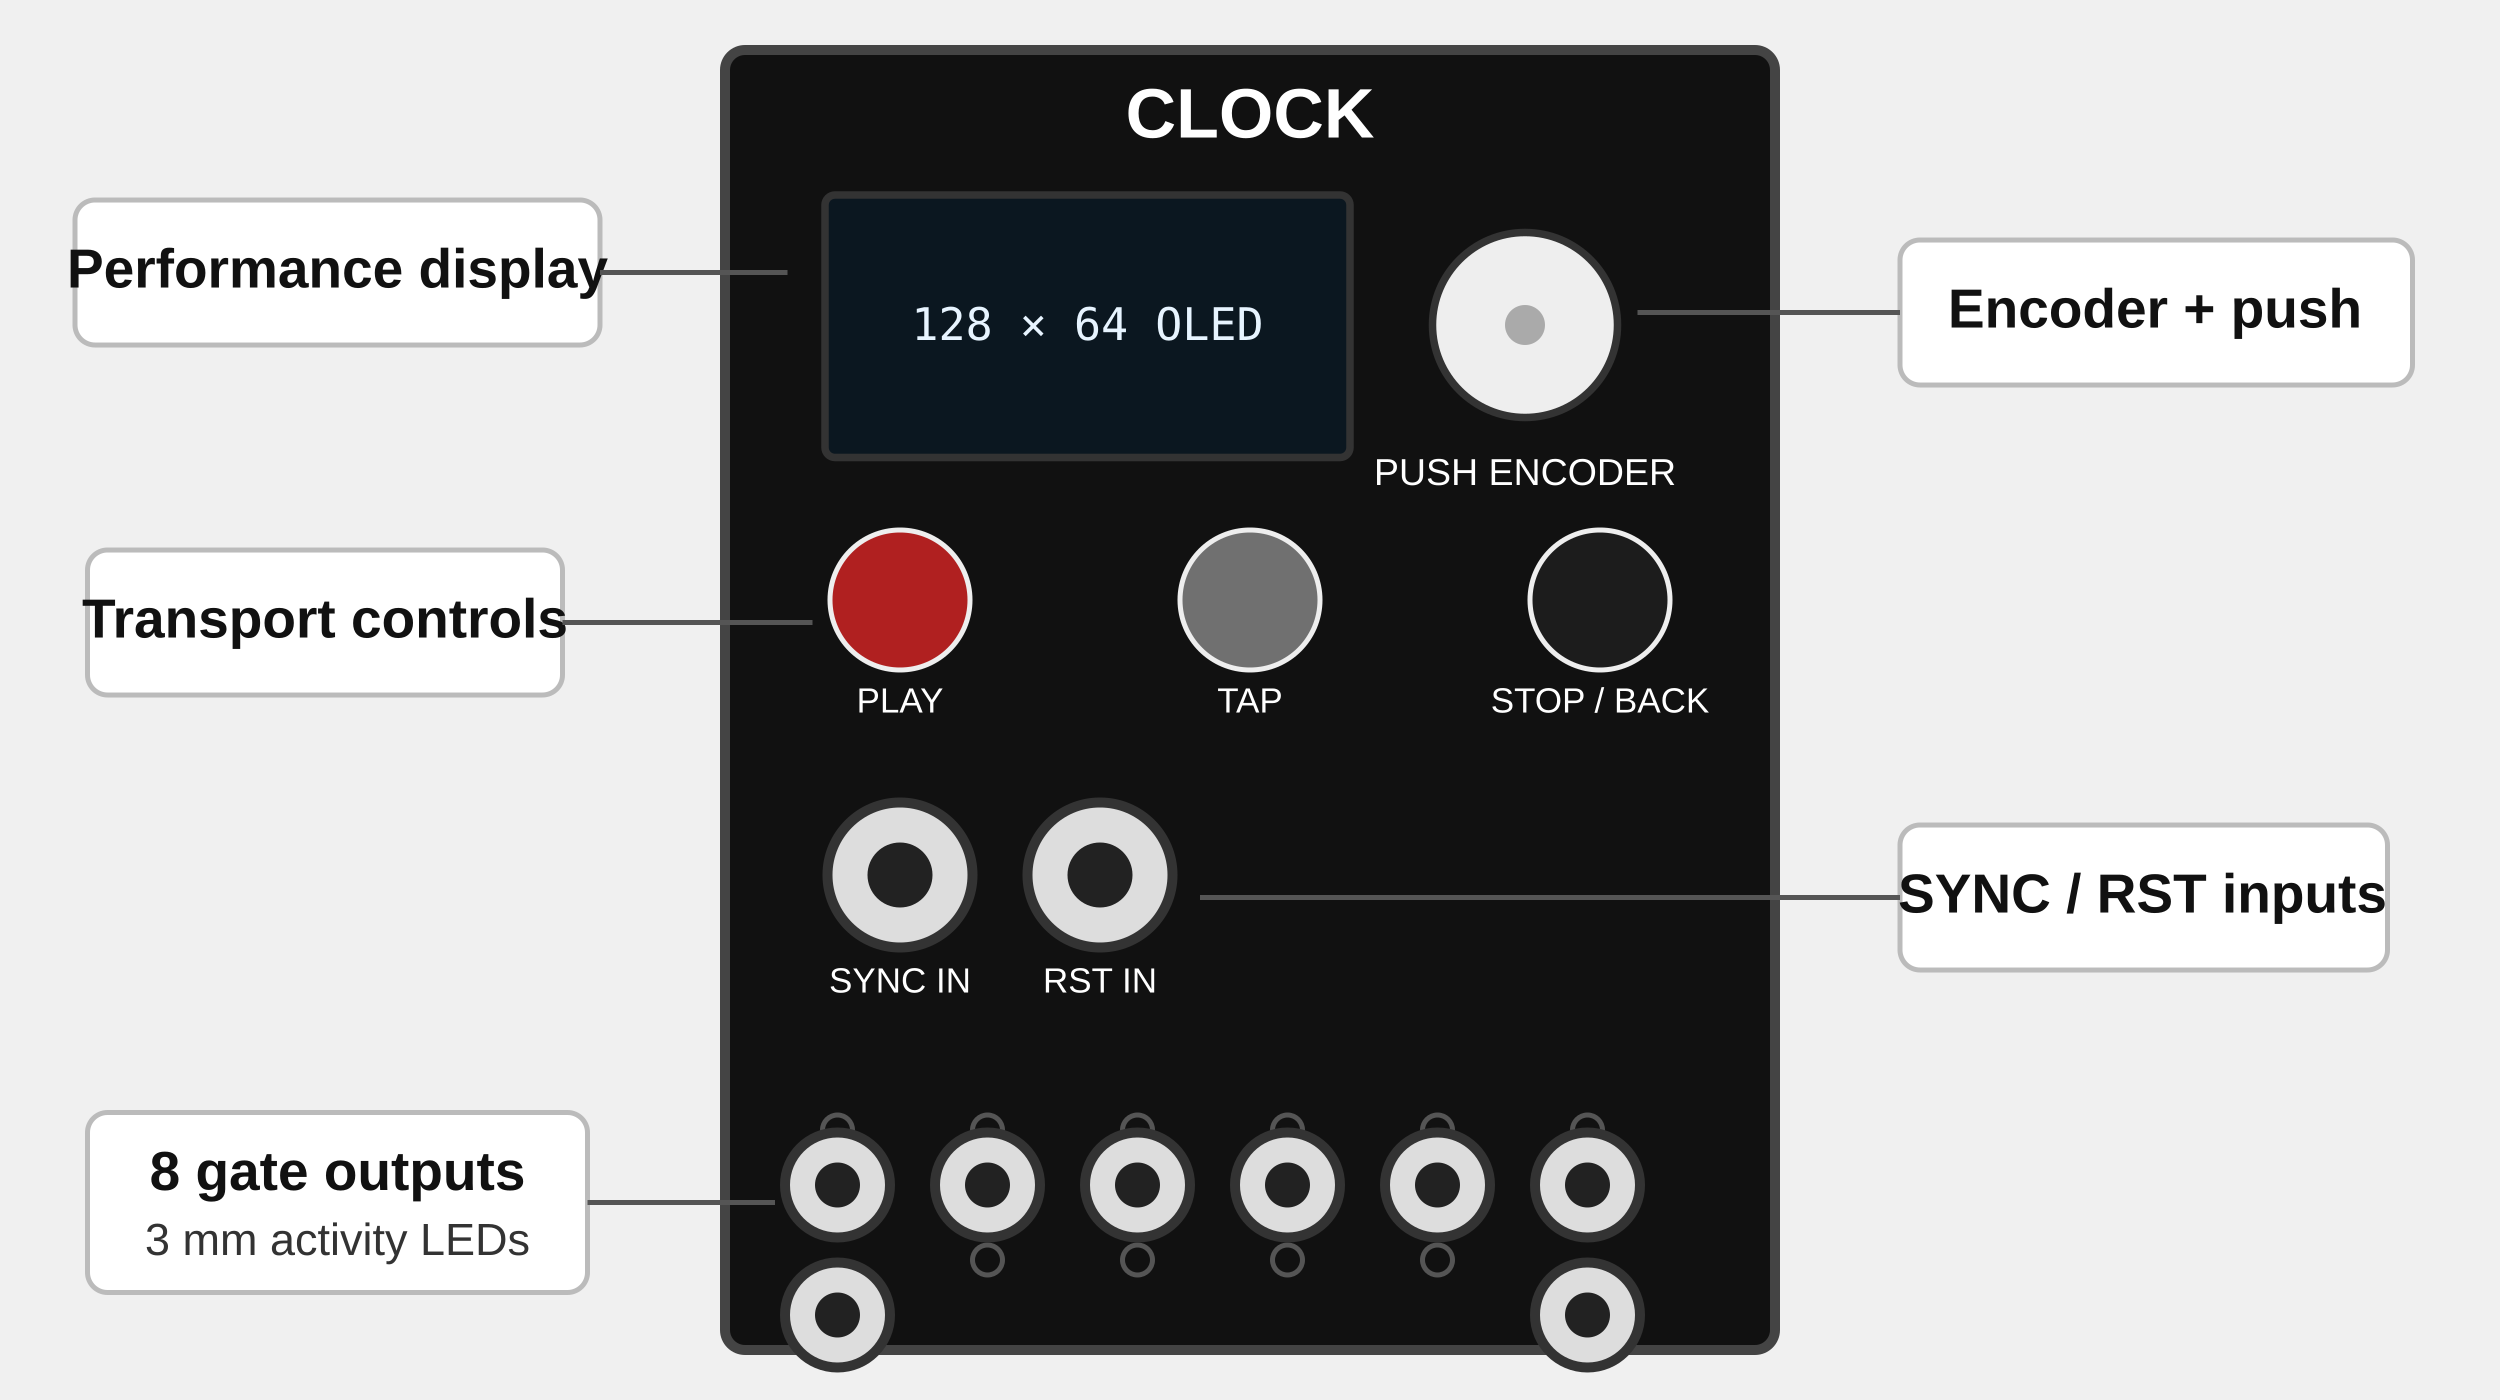
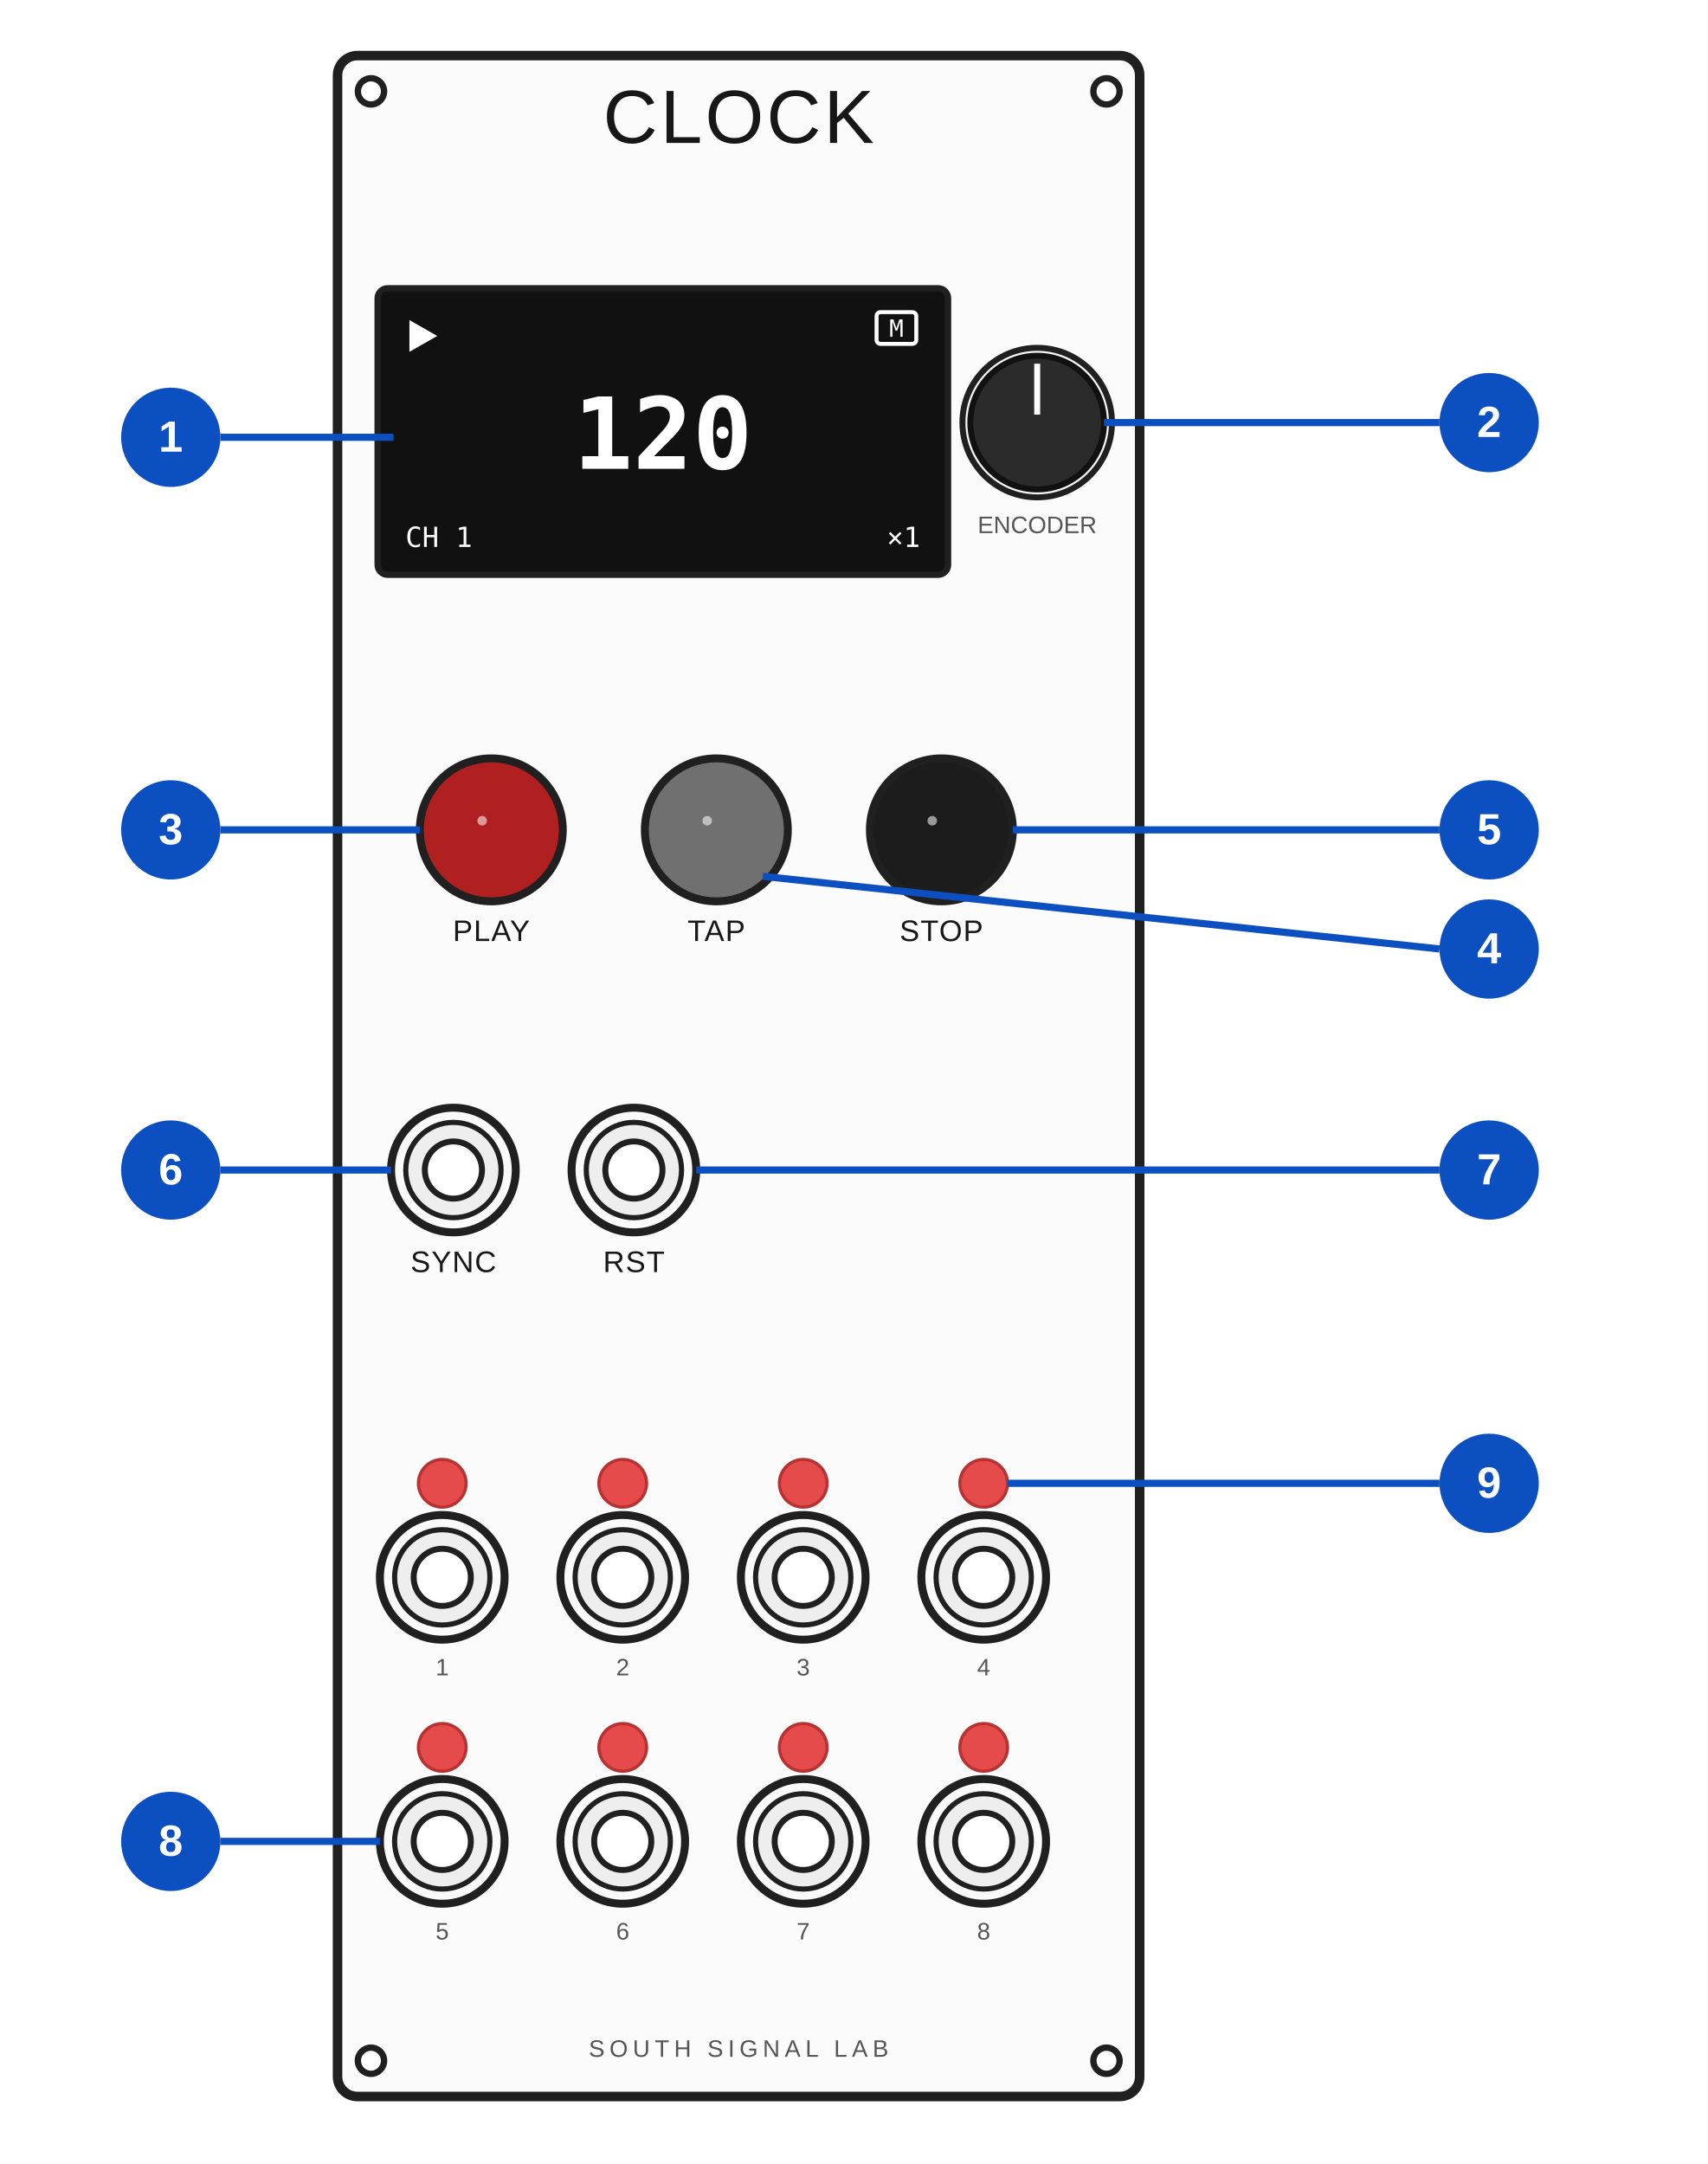
- <svg xmlns="http://www.w3.org/2000/svg" viewBox="0 0 1000 560" role="img" aria-labelledby="title desc">
-   <style>
-     .panel{fill:#111;stroke:#444;stroke-width:4}.label{fill:#111;font:600 22px Ubuntu,Arial,sans-serif}.small{fill:#333;font:18px Ubuntu,Arial,sans-serif}.call{fill:none;stroke:#555;stroke-width:2}.screen{fill:#0b1720;stroke:#333;stroke-width:3}.control{fill:#eee;stroke:#333;stroke-width:3}.jack{fill:#ddd;stroke:#333;stroke-width:4}.hole{fill:#222}.led{fill:#111;stroke:#555;stroke-width:2}.tag{fill:#fff;stroke:#bbb;stroke-width:2}
-   </style>
-   <rect x="290" y="20" width="420" height="520" rx="8" class="panel" />
-   <text x="500" y="55" text-anchor="middle" fill="#fff" font-family="Ubuntu,Arial,sans-serif" font-size="28" font-weight="700">CLOCK</text>
-   <rect x="330" y="78" width="210" height="105" rx="4" class="screen" />
-   <text x="435" y="136" text-anchor="middle" fill="#e7f4ff" font-family="monospace" font-size="18">128 × 64 OLED</text>
-   <circle cx="610" cy="130" r="37" class="control" />
-   <circle cx="610" cy="130" r="8" fill="#aaa" />
-   <text x="610" y="194" text-anchor="middle" fill="#fff" font-family="Ubuntu,Arial,sans-serif" font-size="15">PUSH ENCODER</text>
-   <circle cx="360" cy="240" r="28" fill="#b02020" stroke="#eee" stroke-width="2" />
-   <circle cx="500" cy="240" r="28" fill="#707070" stroke="#eee" stroke-width="2" />
-   <circle cx="640" cy="240" r="28" fill="#1c1c1c" stroke="#eee" stroke-width="2" />
-   <text x="360" y="285" text-anchor="middle" fill="#fff" font-family="Ubuntu,Arial,sans-serif" font-size="14">PLAY</text>
-   <text x="500" y="285" text-anchor="middle" fill="#fff" font-family="Ubuntu,Arial,sans-serif" font-size="14">TAP</text>
-   <text x="640" y="285" text-anchor="middle" fill="#fff" font-family="Ubuntu,Arial,sans-serif" font-size="14">STOP / BACK</text>
-   <circle cx="360" cy="350" r="29" class="jack" />
-   <circle cx="360" cy="350" r="13" class="hole" />
-   <text x="360" y="397" text-anchor="middle" fill="#fff" font-family="Ubuntu,Arial,sans-serif" font-size="14">SYNC IN</text>
-   <circle cx="440" cy="350" r="29" class="jack" />
-   <circle cx="440" cy="350" r="13" class="hole" />
-   <text x="440" y="397" text-anchor="middle" fill="#fff" font-family="Ubuntu,Arial,sans-serif" font-size="14">RST IN</text>
-   <g>
-     <circle cx="395" cy="452" r="6" class="led" />
-     <circle cx="455" cy="452" r="6" class="led" />
-     <circle cx="515" cy="452" r="6" class="led" />
-     <circle cx="575" cy="452" r="6" class="led" />
-     <circle cx="395" cy="504" r="6" class="led" />
-     <circle cx="455" cy="504" r="6" class="led" />
-     <circle cx="515" cy="504" r="6" class="led" />
-     <circle cx="575" cy="504" r="6" class="led" />
-     <circle cx="395" cy="474" r="21" class="jack" />
-     <circle cx="395" cy="474" r="9" class="hole" />
-     <circle cx="455" cy="474" r="21" class="jack" />
-     <circle cx="455" cy="474" r="9" class="hole" />
-     <circle cx="515" cy="474" r="21" class="jack" />
-     <circle cx="515" cy="474" r="9" class="hole" />
-     <circle cx="575" cy="474" r="21" class="jack" />
-     <circle cx="575" cy="474" r="9" class="hole" />
-     <circle cx="635" cy="452" r="6" class="led" />
-     <circle cx="335" cy="452" r="6" class="led" />
-     <circle cx="335" cy="474" r="21" class="jack" />
-     <circle cx="335" cy="474" r="9" class="hole" />
-     <circle cx="635" cy="474" r="21" class="jack" />
-     <circle cx="635" cy="474" r="9" class="hole" />
-     <circle cx="335" cy="526" r="21" class="jack" />
-     <circle cx="335" cy="526" r="9" class="hole" />
-     <circle cx="635" cy="526" r="21" class="jack" />
-     <circle cx="635" cy="526" r="9" class="hole" />
-   </g>
-   <rect x="30" y="80" width="210" height="58" rx="8" class="tag" />
-   <text x="135" y="115" text-anchor="middle" class="label">Performance display</text>
-   <path d="M240 109 H315" class="call" />
-   <rect x="760" y="96" width="205" height="58" rx="8" class="tag" />
-   <text x="862" y="131" text-anchor="middle" class="label">Encoder + push</text>
-   <path d="M760 125 H655" class="call" />
-   <rect x="35" y="220" width="190" height="58" rx="8" class="tag" />
-   <text x="130" y="255" text-anchor="middle" class="label">Transport controls</text>
-   <path d="M225 249 H325" class="call" />
-   <rect x="760" y="330" width="195" height="58" rx="8" class="tag" />
-   <text x="857" y="365" text-anchor="middle" class="label">SYNC / RST inputs</text>
-   <path d="M760 359 H480" class="call" />
-   <rect x="35" y="445" width="200" height="72" rx="8" class="tag" />
-   <text x="135" y="476" text-anchor="middle" class="label">8 gate outputs</text>
-   <text x="135" y="502" text-anchor="middle" class="small">3 mm activity LEDs</text>
-   <path d="M235 481 H310" class="call" />
+ <svg xmlns="http://www.w3.org/2000/svg" viewBox="235 30 430 545" role="img" aria-labelledby="title desc">
+   <rect x="235" y="30" width="430" height="545" fill="#fff" />
+   <defs>
+     <style>
+       .panel{fill:#fbfbfb;stroke:#202020;stroke-width:2.4}.ink{stroke:#202020;stroke-width:2.2;fill:none}.thin{stroke:#202020;stroke-width:1.4;fill:none}
+       .accentLine{stroke:#0B4FC0;stroke-width:1.8;fill:none}.accentDisc{fill:#0B4FC0}
+       .panelText{font-family:Ubuntu,Arial,sans-serif;fill:#171717}.title{font-size:19px;font-weight:500;letter-spacing:.7px}.label{font-size:7.5px;font-weight:500;letter-spacing:.25px}.tiny{font-size:6px;font-weight:400;fill:#555}.num{font-family:Ubuntu,Arial,sans-serif;font-size:11px;font-weight:700;fill:white;text-anchor:middle;dominant-baseline:middle}
+       .screen{fill:#111;stroke:#202020;stroke-width:1.6}.screenText{font-family:Ubuntu Mono,monospace;fill:#fff}.jackNut{fill:#fafafa;stroke:#202020;stroke-width:2}.jackBush{fill:#eee;stroke:#202020;stroke-width:1.3}.jackHole{fill:#fff;stroke:#202020;stroke-width:1.5}.led{fill:#e54b4b;stroke:#b83232;stroke-width:.8}.buttonEdge{stroke:#202020;stroke-width:2}
+     </style>
+   </defs>
+   <rect class="panel" x="320" y="44" width="202" height="514" rx="5" />
+   <circle cx="328.42" cy="53.01" r="3.3" fill="#fff" stroke="#202020" stroke-width="1.6" />
+   <circle cx="513.64" cy="53.01" r="3.3" fill="#fff" stroke="#202020" stroke-width="1.6" />
+   <circle cx="328.42" cy="548.99" r="3.3" fill="#fff" stroke="#202020" stroke-width="1.6" />
+   <circle cx="513.64" cy="548.99" r="3.3" fill="#fff" stroke="#202020" stroke-width="1.6" />
+   <text class="panelText title" x="421" y="66" text-anchor="middle">CLOCK</text>
+   <rect class="screen" x="330.1" y="102.61" width="143.64" height="72.14" rx="2.5" />
+   <polygon points="338.1,110.61 338.1,118.61 345.1,114.61" fill="#fff" />
+   <rect x="455.74" y="108.61" width="10" height="8" rx="1" fill="none" stroke="#fff" stroke-width="1" />
+   <text class="screenText" x="460.74" y="114.81" text-anchor="middle" font-size="6">M</text>
+   <text class="screenText" x="401.92" y="148.06" text-anchor="middle" font-size="25" font-weight="700">120</text>
+   <text class="screenText" x="337.1" y="167.75" font-size="7">CH 1</text>
+   <text class="screenText" x="466.74" y="167.75" text-anchor="end" font-size="7">×1</text>
+   <circle cx="496.19" cy="136.43" r="18.83" fill="#f5f5f5" stroke="#202020" stroke-width="1.5" />
+   <circle cx="496.19" cy="136.43" r="16.83" fill="#2b2b2b" stroke="#111" stroke-width="1.5" />
+   <line x1="496.19" y1="121.6" x2="496.19" y2="134.43" stroke="#fff" stroke-width="1.5" />
+   <text class="panelText tiny" x="496.19" y="164.26" text-anchor="middle">ENCODER</text>
+   <circle class="buttonEdge" cx="358.72" cy="239" r="18" fill="#B02020" />
+   <circle cx="356.42" cy="236.7" r="1.2" fill="#fff" fill-opacity=".55" />
+   <text class="panelText label" x="358.72" y="267" text-anchor="middle">PLAY</text>
+   <circle class="buttonEdge" cx="415.39" cy="239" r="18" fill="#707070" />
+   <circle cx="413.09" cy="236.7" r="1.2" fill="#fff" fill-opacity=".55" />
+   <text class="panelText label" x="415.39" y="267" text-anchor="middle">TAP</text>
+   <circle class="buttonEdge" cx="472.06" cy="239" r="18" fill="#1C1C1C" />
+   <circle cx="469.76" cy="236.7" r="1.2" fill="#fff" fill-opacity=".55" />
+   <text class="panelText label" x="472.06" y="267" text-anchor="middle">STOP</text>
+   <circle class="jackNut" cx="349.18" cy="324.67" r="15.7" />
+   <circle class="jackBush" cx="349.18" cy="324.67" r="12" />
+   <circle class="jackHole" cx="349.18" cy="324.67" r="7.2" />
+   <circle class="jackNut" cx="394.63" cy="324.67" r="15.7" />
+   <circle class="jackBush" cx="394.63" cy="324.67" r="12" />
+   <circle class="jackHole" cx="394.63" cy="324.67" r="7.2" />
+   <text class="panelText label" x="349.18" y="350.37" text-anchor="middle">SYNC</text>
+   <text class="panelText label" x="394.63" y="350.37" text-anchor="middle">RST</text>
+   <circle class="led" cx="346.37" cy="403.57" r="6" />
+   <circle class="jackNut" cx="346.37" cy="427.25" r="15.7" />
+   <circle class="jackBush" cx="346.37" cy="427.25" r="12" />
+   <circle class="jackHole" cx="346.37" cy="427.25" r="7.2" />
+   <text class="panelText tiny" x="346.37" y="451.95" text-anchor="middle">1</text>
+   <circle class="led" cx="391.82" cy="403.57" r="6" />
+   <circle class="jackNut" cx="391.82" cy="427.25" r="15.7" />
+   <circle class="jackBush" cx="391.82" cy="427.25" r="12" />
+   <circle class="jackHole" cx="391.82" cy="427.25" r="7.2" />
+   <text class="panelText tiny" x="391.82" y="451.95" text-anchor="middle">2</text>
+   <circle class="led" cx="437.27" cy="403.57" r="6" />
+   <circle class="jackNut" cx="437.27" cy="427.25" r="15.7" />
+   <circle class="jackBush" cx="437.27" cy="427.25" r="12" />
+   <circle class="jackHole" cx="437.27" cy="427.25" r="7.2" />
+   <text class="panelText tiny" x="437.27" y="451.95" text-anchor="middle">3</text>
+   <circle class="led" cx="482.72" cy="403.57" r="6" />
+   <circle class="jackNut" cx="482.72" cy="427.25" r="15.7" />
+   <circle class="jackBush" cx="482.72" cy="427.25" r="12" />
+   <circle class="jackHole" cx="482.72" cy="427.25" r="7.2" />
+   <text class="panelText tiny" x="482.72" y="451.95" text-anchor="middle">4</text>
+   <circle class="led" cx="346.37" cy="470.08" r="6" />
+   <circle class="jackNut" cx="346.37" cy="493.75" r="15.7" />
+   <circle class="jackBush" cx="346.37" cy="493.75" r="12" />
+   <circle class="jackHole" cx="346.37" cy="493.75" r="7.2" />
+   <text class="panelText tiny" x="346.37" y="518.45" text-anchor="middle">5</text>
+   <circle class="led" cx="391.82" cy="470.08" r="6" />
+   <circle class="jackNut" cx="391.82" cy="493.75" r="15.7" />
+   <circle class="jackBush" cx="391.82" cy="493.75" r="12" />
+   <circle class="jackHole" cx="391.82" cy="493.75" r="7.2" />
+   <text class="panelText tiny" x="391.82" y="518.45" text-anchor="middle">6</text>
+   <circle class="led" cx="437.27" cy="470.08" r="6" />
+   <circle class="jackNut" cx="437.27" cy="493.75" r="15.7" />
+   <circle class="jackBush" cx="437.27" cy="493.75" r="12" />
+   <circle class="jackHole" cx="437.27" cy="493.75" r="7.2" />
+   <text class="panelText tiny" x="437.27" y="518.45" text-anchor="middle">7</text>
+   <circle class="led" cx="482.72" cy="470.08" r="6" />
+   <circle class="jackNut" cx="482.72" cy="493.75" r="15.7" />
+   <circle class="jackBush" cx="482.72" cy="493.75" r="12" />
+   <circle class="jackHole" cx="482.72" cy="493.75" r="7.2" />
+   <text class="panelText tiny" x="482.72" y="518.45" text-anchor="middle">8</text>
+   <text class="panelText tiny" x="421" y="548" text-anchor="middle" letter-spacing="1.2">SOUTH SIGNAL LAB</text>
+   <path class="accentLine" d="M 334.1 140.13 L 290.5 140.13" />
+   <circle class="accentDisc" cx="278" cy="140.13" r="12.5" />
+   <text class="num" x="278" y="140.63">1</text>
+   <path class="accentLine" d="M 513.02 136.43 L 597.5 136.43" />
+   <circle class="accentDisc" cx="610" cy="136.43" r="12.5" />
+   <text class="num" x="610" y="136.93">2</text>
+   <path class="accentLine" d="M 340.72 239 L 290.5 239" />
+   <circle class="accentDisc" cx="278" cy="239" r="12.5" />
+   <text class="num" x="278" y="239.5">3</text>
+   <path class="accentLine" d="M 427.09 250.7 L 597.5 269" />
+   <circle class="accentDisc" cx="610" cy="269" r="12.5" />
+   <text class="num" x="610" y="269.5">4</text>
+   <path class="accentLine" d="M 490.06 239 L 597.5 239" />
+   <circle class="accentDisc" cx="610" cy="239" r="12.5" />
+   <text class="num" x="610" y="239.5">5</text>
+   <path class="accentLine" d="M 333.48 324.67 L 290.5 324.67" />
+   <circle class="accentDisc" cx="278" cy="324.67" r="12.5" />
+   <text class="num" x="278" y="325.17">6</text>
+   <path class="accentLine" d="M 410.33 324.67 L 597.5 324.67" />
+   <circle class="accentDisc" cx="610" cy="324.67" r="12.5" />
+   <text class="num" x="610" y="325.17">7</text>
+   <path class="accentLine" d="M 330.67 493.75 L 290.5 493.75" />
+   <circle class="accentDisc" cx="278" cy="493.75" r="12.5" />
+   <text class="num" x="278" y="494.25">8</text>
+   <path class="accentLine" d="M 488.72 403.57 L 597.5 403.57" />
+   <circle class="accentDisc" cx="610" cy="403.57" r="12.5" />
+   <text class="num" x="610" y="404.07">9</text>
</svg>
